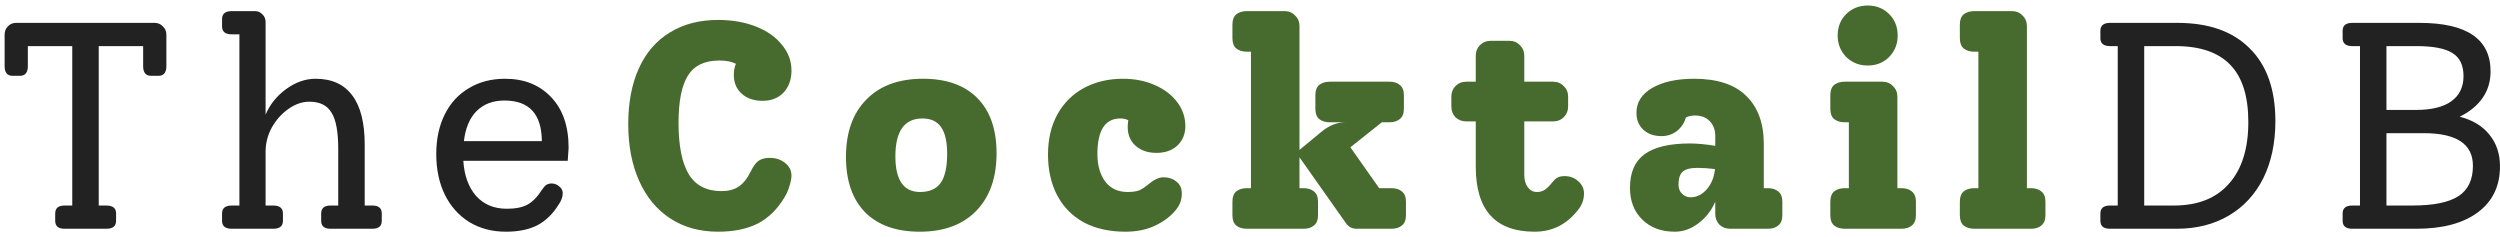
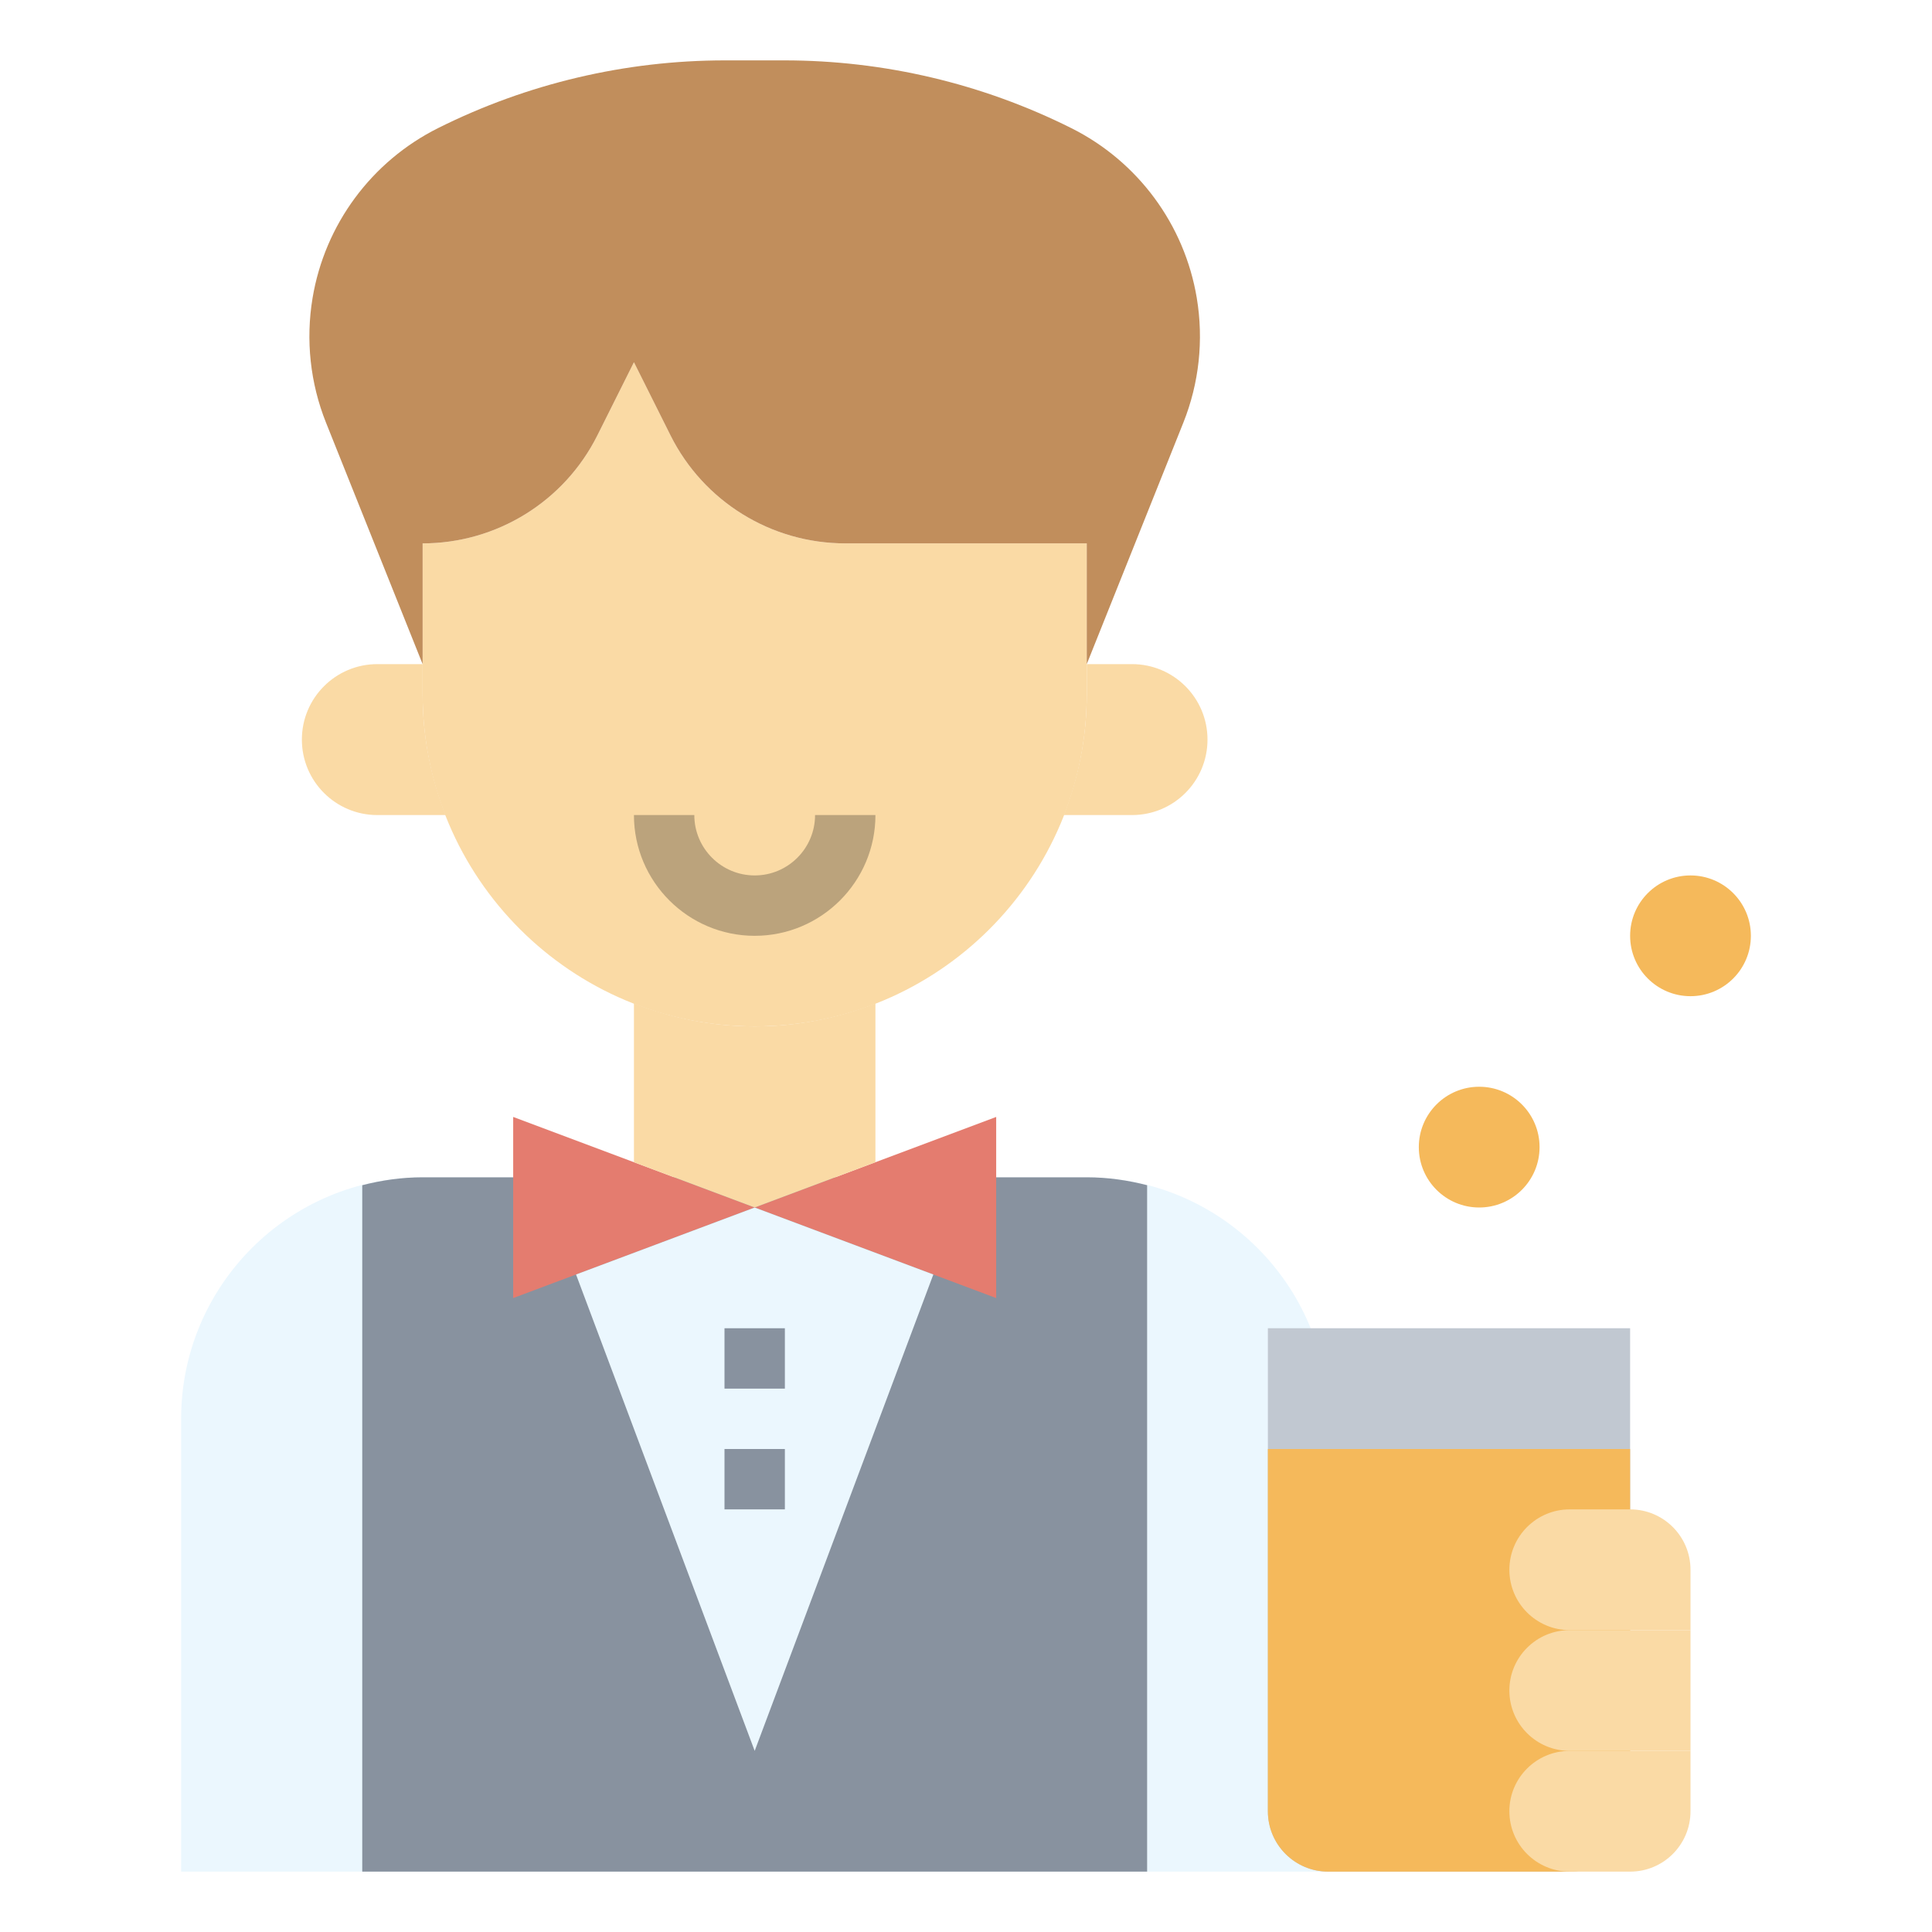
- <svg xmlns="http://www.w3.org/2000/svg" width="306" height="29" viewBox="0 0 306 29" fill="none">
-   <path d="M18.925 2.8C19.333 2.8 19.669 2.944 19.933 3.232C20.221 3.496 20.365 3.832 20.365 4.24V8.092C20.365 8.884 20.041 9.28 19.393 9.28H18.493C17.845 9.28 17.521 8.884 17.521 8.092V5.644H12.085V25.156H13.021C13.813 25.156 14.209 25.48 14.209 26.128V27.028C14.209 27.676 13.813 28 13.021 28H7.909C7.141 28 6.757 27.676 6.757 27.028V26.128C6.757 25.48 7.141 25.156 7.909 25.156H8.845V5.644H3.409V8.092C3.409 8.884 3.085 9.28 2.437 9.28H1.537C0.889 9.28 0.565 8.884 0.565 8.092V4.24C0.565 3.832 0.697 3.496 0.961 3.232C1.225 2.944 1.561 2.8 1.969 2.8H18.925ZM45.576 25.156C46.344 25.156 46.728 25.48 46.728 26.128V27.028C46.728 27.676 46.344 28 45.576 28H40.464C39.696 28 39.312 27.676 39.312 27.028V26.128C39.312 25.48 39.696 25.156 40.464 25.156H41.4V18.208C41.4 16.12 41.124 14.644 40.572 13.78C40.044 12.892 39.144 12.448 37.872 12.448C36.984 12.448 36.12 12.748 35.28 13.348C34.464 13.924 33.792 14.68 33.264 15.616C32.76 16.552 32.508 17.536 32.508 18.568V25.156H33.444C34.236 25.156 34.632 25.48 34.632 26.128V27.028C34.632 27.676 34.236 28 33.444 28H28.368C27.576 28 27.18 27.676 27.18 27.028V26.128C27.18 25.48 27.576 25.156 28.368 25.156H29.304V4.204H28.368C27.576 4.204 27.18 3.88 27.18 3.232V2.332C27.18 1.684 27.576 1.36 28.368 1.36H31.212C31.572 1.36 31.872 1.492 32.112 1.756C32.376 1.996 32.508 2.308 32.508 2.692V14.032C33.036 12.784 33.876 11.74 35.028 10.9C36.18 10.06 37.38 9.64 38.628 9.64C40.62 9.64 42.12 10.324 43.128 11.692C44.136 13.036 44.64 15.04 44.64 17.704V25.156H45.576ZM69.598 18.1C69.598 18.22 69.562 18.748 69.49 19.684H56.71C56.83 21.508 57.358 22.948 58.294 24.004C59.23 25.036 60.478 25.552 62.038 25.552C63.094 25.552 63.934 25.384 64.558 25.048C65.182 24.712 65.77 24.112 66.322 23.248C66.514 22.96 66.694 22.756 66.862 22.636C67.054 22.516 67.27 22.456 67.51 22.456C67.87 22.456 68.182 22.576 68.446 22.816C68.734 23.032 68.878 23.308 68.878 23.644C68.878 24.1 68.71 24.568 68.374 25.048C67.678 26.176 66.814 27.016 65.782 27.568C64.75 28.096 63.466 28.36 61.93 28.36C60.226 28.36 58.726 27.964 57.43 27.172C56.158 26.38 55.162 25.264 54.442 23.824C53.746 22.384 53.398 20.728 53.398 18.856C53.398 17.008 53.746 15.388 54.442 13.996C55.138 12.604 56.122 11.536 57.394 10.792C58.666 10.024 60.142 9.64 61.822 9.64C64.15 9.64 66.022 10.384 67.438 11.872C68.878 13.36 69.598 15.436 69.598 18.1ZM61.75 12.304C60.334 12.304 59.194 12.736 58.33 13.6C57.49 14.44 56.974 15.664 56.782 17.272H66.322C66.298 13.96 64.774 12.304 61.75 12.304ZM266.519 2.8C270.359 2.8 273.311 3.844 275.375 5.932C277.463 7.996 278.507 10.96 278.507 14.824C278.507 17.488 278.015 19.816 277.031 21.808C276.047 23.776 274.643 25.3 272.819 26.38C270.995 27.46 268.859 28 266.411 28H258.275C257.483 28 257.087 27.676 257.087 27.028V26.128C257.087 25.48 257.483 25.156 258.275 25.156H259.211V5.644H258.275C257.483 5.644 257.087 5.32 257.087 4.672V3.772C257.087 3.124 257.483 2.8 258.275 2.8H266.519ZM266.087 25.156C269.015 25.156 271.259 24.268 272.819 22.492C274.403 20.716 275.195 18.196 275.195 14.932C275.195 11.788 274.463 9.46 272.999 7.948C271.535 6.412 269.303 5.644 266.303 5.644H262.451V25.156H266.087ZM301.066 14.284C302.65 14.692 303.862 15.424 304.702 16.48C305.566 17.536 305.998 18.832 305.998 20.368C305.998 22.768 305.098 24.64 303.298 25.984C301.498 27.328 298.978 28 295.738 28H287.926C287.134 28 286.738 27.676 286.738 27.028V26.128C286.738 25.48 287.134 25.156 287.926 25.156H288.862V5.644H287.926C287.134 5.644 286.738 5.32 286.738 4.672V3.772C286.738 3.124 287.134 2.8 287.926 2.8H296.134C301.942 2.8 304.846 4.78 304.846 8.74C304.846 9.964 304.522 11.044 303.874 11.98C303.226 12.916 302.29 13.684 301.066 14.284ZM292.102 5.644V13.456H295.702C297.598 13.456 299.038 13.108 300.022 12.412C301.03 11.692 301.534 10.66 301.534 9.316C301.534 7.996 301.09 7.06 300.202 6.508C299.314 5.932 297.838 5.644 295.774 5.644H292.102ZM295.27 25.156C297.862 25.156 299.746 24.772 300.922 24.004C302.098 23.236 302.686 22 302.686 20.296C302.686 17.632 300.682 16.3 296.674 16.3H292.102V25.156H295.27Z" fill="#222222" />
-   <path d="M94.212 19.324C94.956 19.324 95.58 19.528 96.084 19.936C96.612 20.344 96.876 20.872 96.876 21.52C96.876 21.832 96.792 22.252 96.624 22.78C96.48 23.284 96.288 23.728 96.048 24.112C95.184 25.576 94.092 26.656 92.772 27.352C91.452 28.024 89.82 28.36 87.876 28.36C85.644 28.36 83.7 27.82 82.044 26.74C80.388 25.66 79.116 24.124 78.228 22.132C77.34 20.14 76.896 17.824 76.896 15.184C76.896 12.568 77.328 10.3 78.192 8.38C79.056 6.46 80.316 4.996 81.972 3.988C83.628 2.956 85.608 2.44 87.912 2.44C89.592 2.44 91.116 2.704 92.484 3.232C93.852 3.76 94.92 4.504 95.688 5.464C96.48 6.4 96.876 7.456 96.876 8.632C96.876 9.736 96.552 10.636 95.904 11.332C95.256 12.004 94.404 12.34 93.348 12.34C92.292 12.34 91.44 12.052 90.792 11.476C90.144 10.9 89.82 10.132 89.82 9.172C89.82 8.668 89.904 8.212 90.072 7.804C89.568 7.54 88.884 7.408 88.02 7.408C86.244 7.408 84.972 8.02 84.204 9.244C83.436 10.468 83.052 12.4 83.052 15.04C83.052 17.848 83.472 19.948 84.312 21.34C85.152 22.708 86.484 23.392 88.308 23.392C89.148 23.392 89.844 23.212 90.396 22.852C90.972 22.468 91.464 21.856 91.872 21.016C92.208 20.344 92.532 19.9 92.844 19.684C93.18 19.444 93.636 19.324 94.212 19.324ZM112.583 28.36C109.703 28.36 107.471 27.568 105.887 25.984C104.327 24.376 103.547 22.12 103.547 19.216C103.547 16.216 104.375 13.876 106.031 12.196C107.687 10.492 110.003 9.64 112.979 9.64C115.859 9.64 118.079 10.432 119.639 12.016C121.199 13.6 121.979 15.844 121.979 18.748C121.979 21.748 121.151 24.1 119.495 25.804C117.839 27.508 115.535 28.36 112.583 28.36ZM112.619 23.5C113.771 23.5 114.611 23.128 115.139 22.384C115.667 21.64 115.931 20.452 115.931 18.82C115.931 17.332 115.679 16.24 115.175 15.544C114.695 14.848 113.939 14.5 112.907 14.5C110.699 14.5 109.595 16.048 109.595 19.144C109.595 22.048 110.603 23.5 112.619 23.5ZM142.423 21.7C143.047 21.7 143.575 21.88 144.007 22.24C144.439 22.576 144.655 23.056 144.655 23.68C144.655 24.4 144.439 25.036 144.007 25.588C143.407 26.38 142.567 27.04 141.487 27.568C140.431 28.096 139.183 28.36 137.743 28.36C135.775 28.36 134.071 27.976 132.631 27.208C131.215 26.416 130.135 25.312 129.391 23.896C128.647 22.456 128.275 20.8 128.275 18.928C128.275 17.032 128.659 15.388 129.427 13.996C130.219 12.58 131.311 11.5 132.703 10.756C134.095 10.012 135.679 9.64 137.455 9.64C138.871 9.64 140.155 9.892 141.307 10.396C142.483 10.9 143.407 11.596 144.079 12.484C144.751 13.372 145.087 14.356 145.087 15.436C145.087 16.396 144.763 17.188 144.115 17.812C143.467 18.412 142.615 18.712 141.559 18.712C140.503 18.712 139.651 18.424 139.003 17.848C138.355 17.272 138.031 16.504 138.031 15.544C138.031 15.328 138.055 15.052 138.103 14.716C137.839 14.572 137.515 14.5 137.131 14.5C135.259 14.5 134.323 15.952 134.323 18.856C134.323 20.248 134.647 21.376 135.295 22.24C135.943 23.08 136.855 23.5 138.031 23.5C138.631 23.5 139.111 23.428 139.471 23.284C139.831 23.116 140.239 22.84 140.695 22.456C141.319 21.952 141.895 21.7 142.423 21.7ZM170.325 23.032C170.853 23.032 171.273 23.164 171.585 23.428C171.921 23.692 172.089 24.112 172.089 24.688V26.344C172.089 26.92 171.921 27.34 171.585 27.604C171.273 27.868 170.853 28 170.325 28H166.041C165.777 28 165.525 27.94 165.285 27.82C165.069 27.7 164.889 27.532 164.745 27.316L159.057 19.252V23.032H159.561C160.089 23.032 160.509 23.164 160.821 23.428C161.157 23.692 161.325 24.112 161.325 24.688V26.344C161.325 26.92 161.157 27.34 160.821 27.604C160.509 27.868 160.089 28 159.561 28H152.613C152.085 28 151.653 27.868 151.317 27.604C151.005 27.34 150.849 26.92 150.849 26.344V24.688C150.849 24.112 151.005 23.692 151.317 23.428C151.653 23.164 152.085 23.032 152.613 23.032H153.117V6.328H152.613C152.085 6.328 151.653 6.196 151.317 5.932C151.005 5.668 150.849 5.248 150.849 4.672V3.016C150.849 2.44 151.005 2.02 151.317 1.756C151.653 1.492 152.085 1.36 152.613 1.36H157.221C157.749 1.36 158.181 1.54 158.517 1.9C158.877 2.236 159.057 2.668 159.057 3.196V18.352L161.757 16.12C162.693 15.352 163.665 14.968 164.673 14.968H162.765C162.237 14.968 161.805 14.836 161.469 14.572C161.157 14.308 161.001 13.888 161.001 13.312V11.656C161.001 11.08 161.157 10.66 161.469 10.396C161.805 10.132 162.237 10 162.765 10H170.073C170.601 10 171.021 10.132 171.333 10.396C171.669 10.66 171.837 11.08 171.837 11.656V13.312C171.837 13.888 171.669 14.308 171.333 14.572C171.021 14.836 170.601 14.968 170.073 14.968H169.137L165.285 18.028L168.813 23.032H170.325ZM191.505 21.556C192.153 21.556 192.705 21.76 193.161 22.168C193.641 22.576 193.881 23.08 193.881 23.68C193.881 24.376 193.665 25.012 193.233 25.588C191.841 27.436 190.041 28.36 187.833 28.36C183.033 28.36 180.633 25.708 180.633 20.404V14.86H179.481C178.953 14.86 178.509 14.692 178.149 14.356C177.813 13.996 177.645 13.552 177.645 13.024V11.836C177.645 11.308 177.813 10.876 178.149 10.54C178.509 10.18 178.953 10 179.481 10H180.633V6.832C180.633 6.304 180.801 5.872 181.137 5.536C181.497 5.176 181.941 4.996 182.469 4.996H184.737C185.265 4.996 185.697 5.176 186.033 5.536C186.393 5.872 186.573 6.304 186.573 6.832V10H190.101C190.629 10 191.061 10.18 191.397 10.54C191.757 10.876 191.937 11.308 191.937 11.836V13.024C191.937 13.552 191.757 13.996 191.397 14.356C191.061 14.692 190.629 14.86 190.101 14.86H186.573V21.412C186.573 22.036 186.717 22.54 187.005 22.924C187.293 23.308 187.665 23.5 188.121 23.5C188.481 23.5 188.793 23.416 189.057 23.248C189.321 23.08 189.597 22.816 189.885 22.456C190.125 22.144 190.353 21.916 190.569 21.772C190.809 21.628 191.121 21.556 191.505 21.556ZM216.393 23.032C216.921 23.032 217.341 23.164 217.653 23.428C217.989 23.692 218.157 24.112 218.157 24.688V26.344C218.157 26.92 217.989 27.34 217.653 27.604C217.341 27.868 216.921 28 216.393 28H211.785C211.257 28 210.813 27.832 210.453 27.496C210.117 27.136 209.949 26.692 209.949 26.164V24.688C209.469 25.792 208.773 26.68 207.861 27.352C206.973 28.024 206.013 28.36 204.981 28.36C203.349 28.36 202.029 27.868 201.021 26.884C200.013 25.9 199.509 24.604 199.509 22.996C199.509 21.124 200.097 19.756 201.273 18.892C202.473 18.004 204.333 17.56 206.853 17.56C207.717 17.56 208.749 17.656 209.949 17.848V16.66C209.949 15.892 209.721 15.28 209.265 14.824C208.833 14.368 208.233 14.14 207.465 14.14C207.009 14.14 206.637 14.224 206.349 14.392C206.157 15.064 205.785 15.616 205.233 16.048C204.705 16.456 204.081 16.66 203.361 16.66C202.449 16.66 201.705 16.396 201.129 15.868C200.577 15.34 200.301 14.656 200.301 13.816C200.301 12.52 200.949 11.5 202.245 10.756C203.541 10.012 205.245 9.64 207.357 9.64C210.189 9.64 212.313 10.336 213.729 11.728C215.169 13.12 215.889 15.088 215.889 17.632V23.032H216.393ZM206.925 24.148C207.669 24.148 208.329 23.824 208.905 23.176C209.481 22.504 209.817 21.676 209.913 20.692C209.097 20.596 208.377 20.548 207.753 20.548C206.913 20.548 206.313 20.704 205.953 21.016C205.617 21.328 205.449 21.856 205.449 22.6C205.449 23.056 205.593 23.428 205.881 23.716C206.169 24.004 206.517 24.148 206.925 24.148ZM228.603 8.02C227.571 8.02 226.695 7.672 225.975 6.976C225.279 6.256 224.931 5.38 224.931 4.348C224.931 3.292 225.279 2.416 225.975 1.72C226.695 1.024 227.571 0.676 228.603 0.676C229.659 0.676 230.535 1.024 231.231 1.72C231.927 2.416 232.275 3.292 232.275 4.348C232.275 5.38 231.927 6.256 231.231 6.976C230.535 7.672 229.659 8.02 228.603 8.02ZM225.795 28C225.267 28 224.835 27.868 224.499 27.604C224.187 27.34 224.031 26.92 224.031 26.344V24.688C224.031 24.112 224.187 23.692 224.499 23.428C224.835 23.164 225.267 23.032 225.795 23.032H226.299V14.968H225.795C225.267 14.968 224.835 14.836 224.499 14.572C224.187 14.308 224.031 13.888 224.031 13.312V11.656C224.031 11.08 224.187 10.66 224.499 10.396C224.835 10.132 225.267 10 225.795 10H230.403C230.931 10 231.363 10.18 231.699 10.54C232.059 10.876 232.239 11.308 232.239 11.836V23.032H232.743C233.271 23.032 233.691 23.164 234.003 23.428C234.339 23.692 234.507 24.112 234.507 24.688V26.344C234.507 26.92 234.339 27.34 234.003 27.604C233.691 27.868 233.271 28 232.743 28H225.795ZM241.65 28C241.122 28 240.69 27.868 240.354 27.604C240.042 27.34 239.886 26.92 239.886 26.344V24.688C239.886 24.112 240.042 23.692 240.354 23.428C240.69 23.164 241.122 23.032 241.65 23.032H242.154V6.328H241.65C241.122 6.328 240.69 6.196 240.354 5.932C240.042 5.668 239.886 5.248 239.886 4.672V3.016C239.886 2.44 240.042 2.02 240.354 1.756C240.69 1.492 241.122 1.36 241.65 1.36H246.258C246.786 1.36 247.218 1.54 247.554 1.9C247.914 2.236 248.094 2.668 248.094 3.196V23.032H248.598C249.126 23.032 249.546 23.164 249.858 23.428C250.194 23.692 250.362 24.112 250.362 24.688V26.344C250.362 26.92 250.194 27.34 249.858 27.604C249.546 27.868 249.126 28 248.598 28H241.65Z" fill="#476A2E" />
+ <svg xmlns="http://www.w3.org/2000/svg" id="Layer_3" enable-background="new 0 0 64 64" height="512" viewBox="0 0 64 64" width="512">
+   <g>
+     <path d="m44 62h-38v-15c0-4.418 3.582-8 8-8h22c4.418 0 8 3.582 8 8z" fill="#ebf7fe" />
+     <path d="m36 39h-22c-.692 0-1.36.097-2 .262v22.738h26v-22.738c-.64-.165-1.308-.262-2-.262z" fill="#88929f" />
+     <path d="m52 62h-8c-1.105 0-2-.895-2-2v-16h12v16c0 1.105-.895 2-2 2z" fill="#c1c8d1" />
+     <path d="m44 62h8c1.105 0 2-.895 2-2v-12h-12v12c0 1.105.895 2 2 2z" fill="#f5b95b" />
+     <path d="m25 34c6.075 0 11-4.925 11-11v-5h-8c-2.451 0-4.693-1.385-5.789-3.578l-1.211-2.422-1.211 2.422c-1.096 2.193-3.338 3.578-5.789 3.578v5c0 6.075 4.925 11 11 11z" fill="#fadaa5" />
+     <path d="m39.645 9.872c-.405-2.433-1.951-4.525-4.157-5.628-2.951-1.476-6.206-2.244-9.507-2.244h-1.963c-3.3 0-6.555.768-9.507 2.244-2.206 1.103-3.751 3.195-4.157 5.628-.232 1.392-.078 2.82.446 4.13l3.2 7.998v-4c2.451 0 4.693-1.385 5.789-3.578l1.211-2.422 1.211 2.422c1.096 2.193 3.338 3.578 5.789 3.578h8v4l3.199-7.997c.524-1.31.678-2.739.446-4.131z" fill="#c18e5c" />
+     <path d="m14 23v-1h-1.5c-1.381 0-2.5 1.119-2.5 2.5s1.119 2.5 2.5 2.5h2.261c-.485-1.241-.761-2.587-.761-4z" fill="#fadaa5" />
+     <path d="m37.5 22h-1.5v1c0 1.413-.276 2.759-.761 4h2.261c1.381 0 2.5-1.119 2.5-2.5s-1.119-2.5-2.5-2.5z" fill="#fadaa5" />
+     <g>
+       <path d="m25 31c-2.206 0-4-1.794-4-4h2c0 1.103.897 2 2 2s2-.897 2-2h2c0 2.206-1.794 4-4 4z" fill="#bba37c" />
+     </g>
+     <path d="m25 40 8-3v6z" fill="#e47c6f" />
+     <path d="m25 40-8-3v6z" fill="#e47c6f" />
+     <g>
+       <path d="m19.082 42.219 5.918 15.781 5.918-15.781-5.918-2.219z" fill="#ebf7fe" />
+     </g>
+     <g>
+       <path d="m29 33.239c-1.241.485-2.587.761-4 .761s-2.759-.276-4-.761v5.261l4 1.5 4-1.5z" fill="#fadaa5" />
+     </g>
+     <g>
+       <path d="m24 48h2v2h-2z" fill="#88929f" />
+     </g>
+     <g>
+       <path d="m24 44h2v2h-2z" fill="#88929f" />
+     </g>
+     <path d="m56 58h-4c-1.105 0-2-.895-2-2 0-1.105.895-2 2-2h4" fill="#fadaa5" />
+     <path d="m56 54h-4c-1.105 0-2-.895-2-2 0-1.105.895-2 2-2h2c1.105 0 2 .895 2 2v8c0 1.105-.895 2-2 2h-2c-1.105 0-2-.895-2-2 0-1.105.895-2 2-2h4" fill="#fadaa5" />
+     <g fill="#f5b95b">
+       <circle cx="49" cy="38" r="2" />
+       <circle cx="56" cy="31" r="2" />
+     </g>
+   </g>
</svg>
